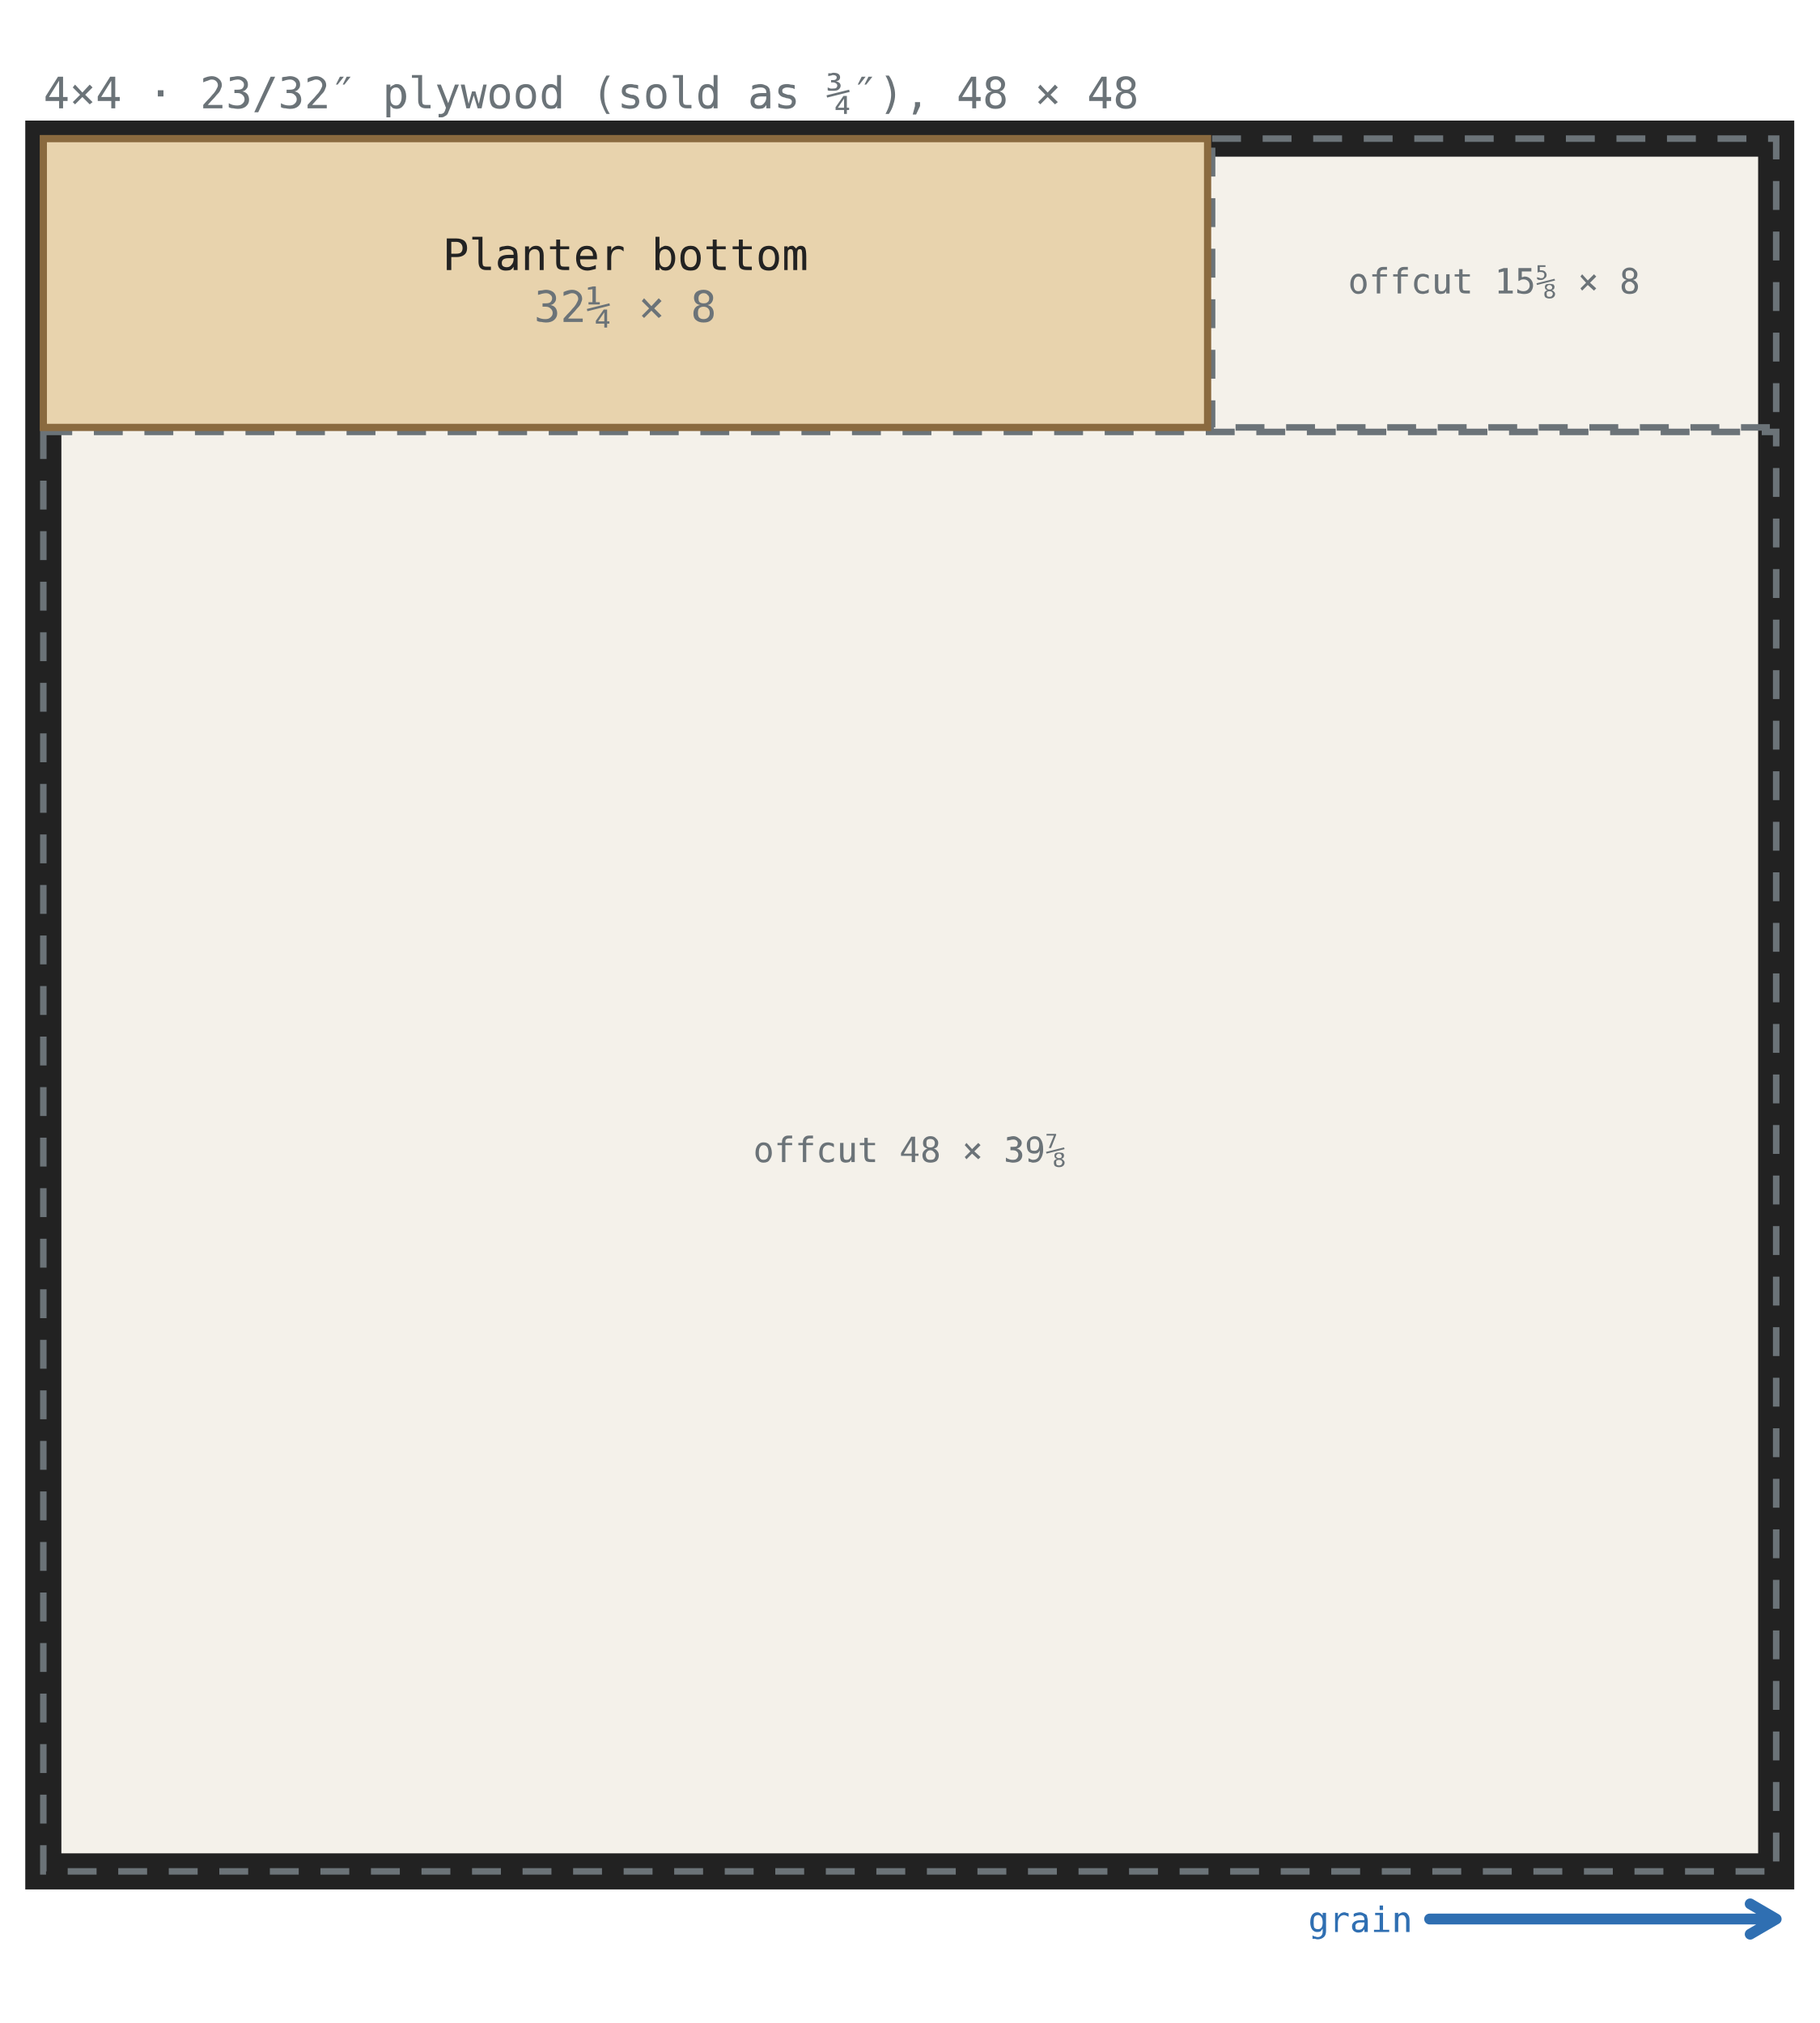
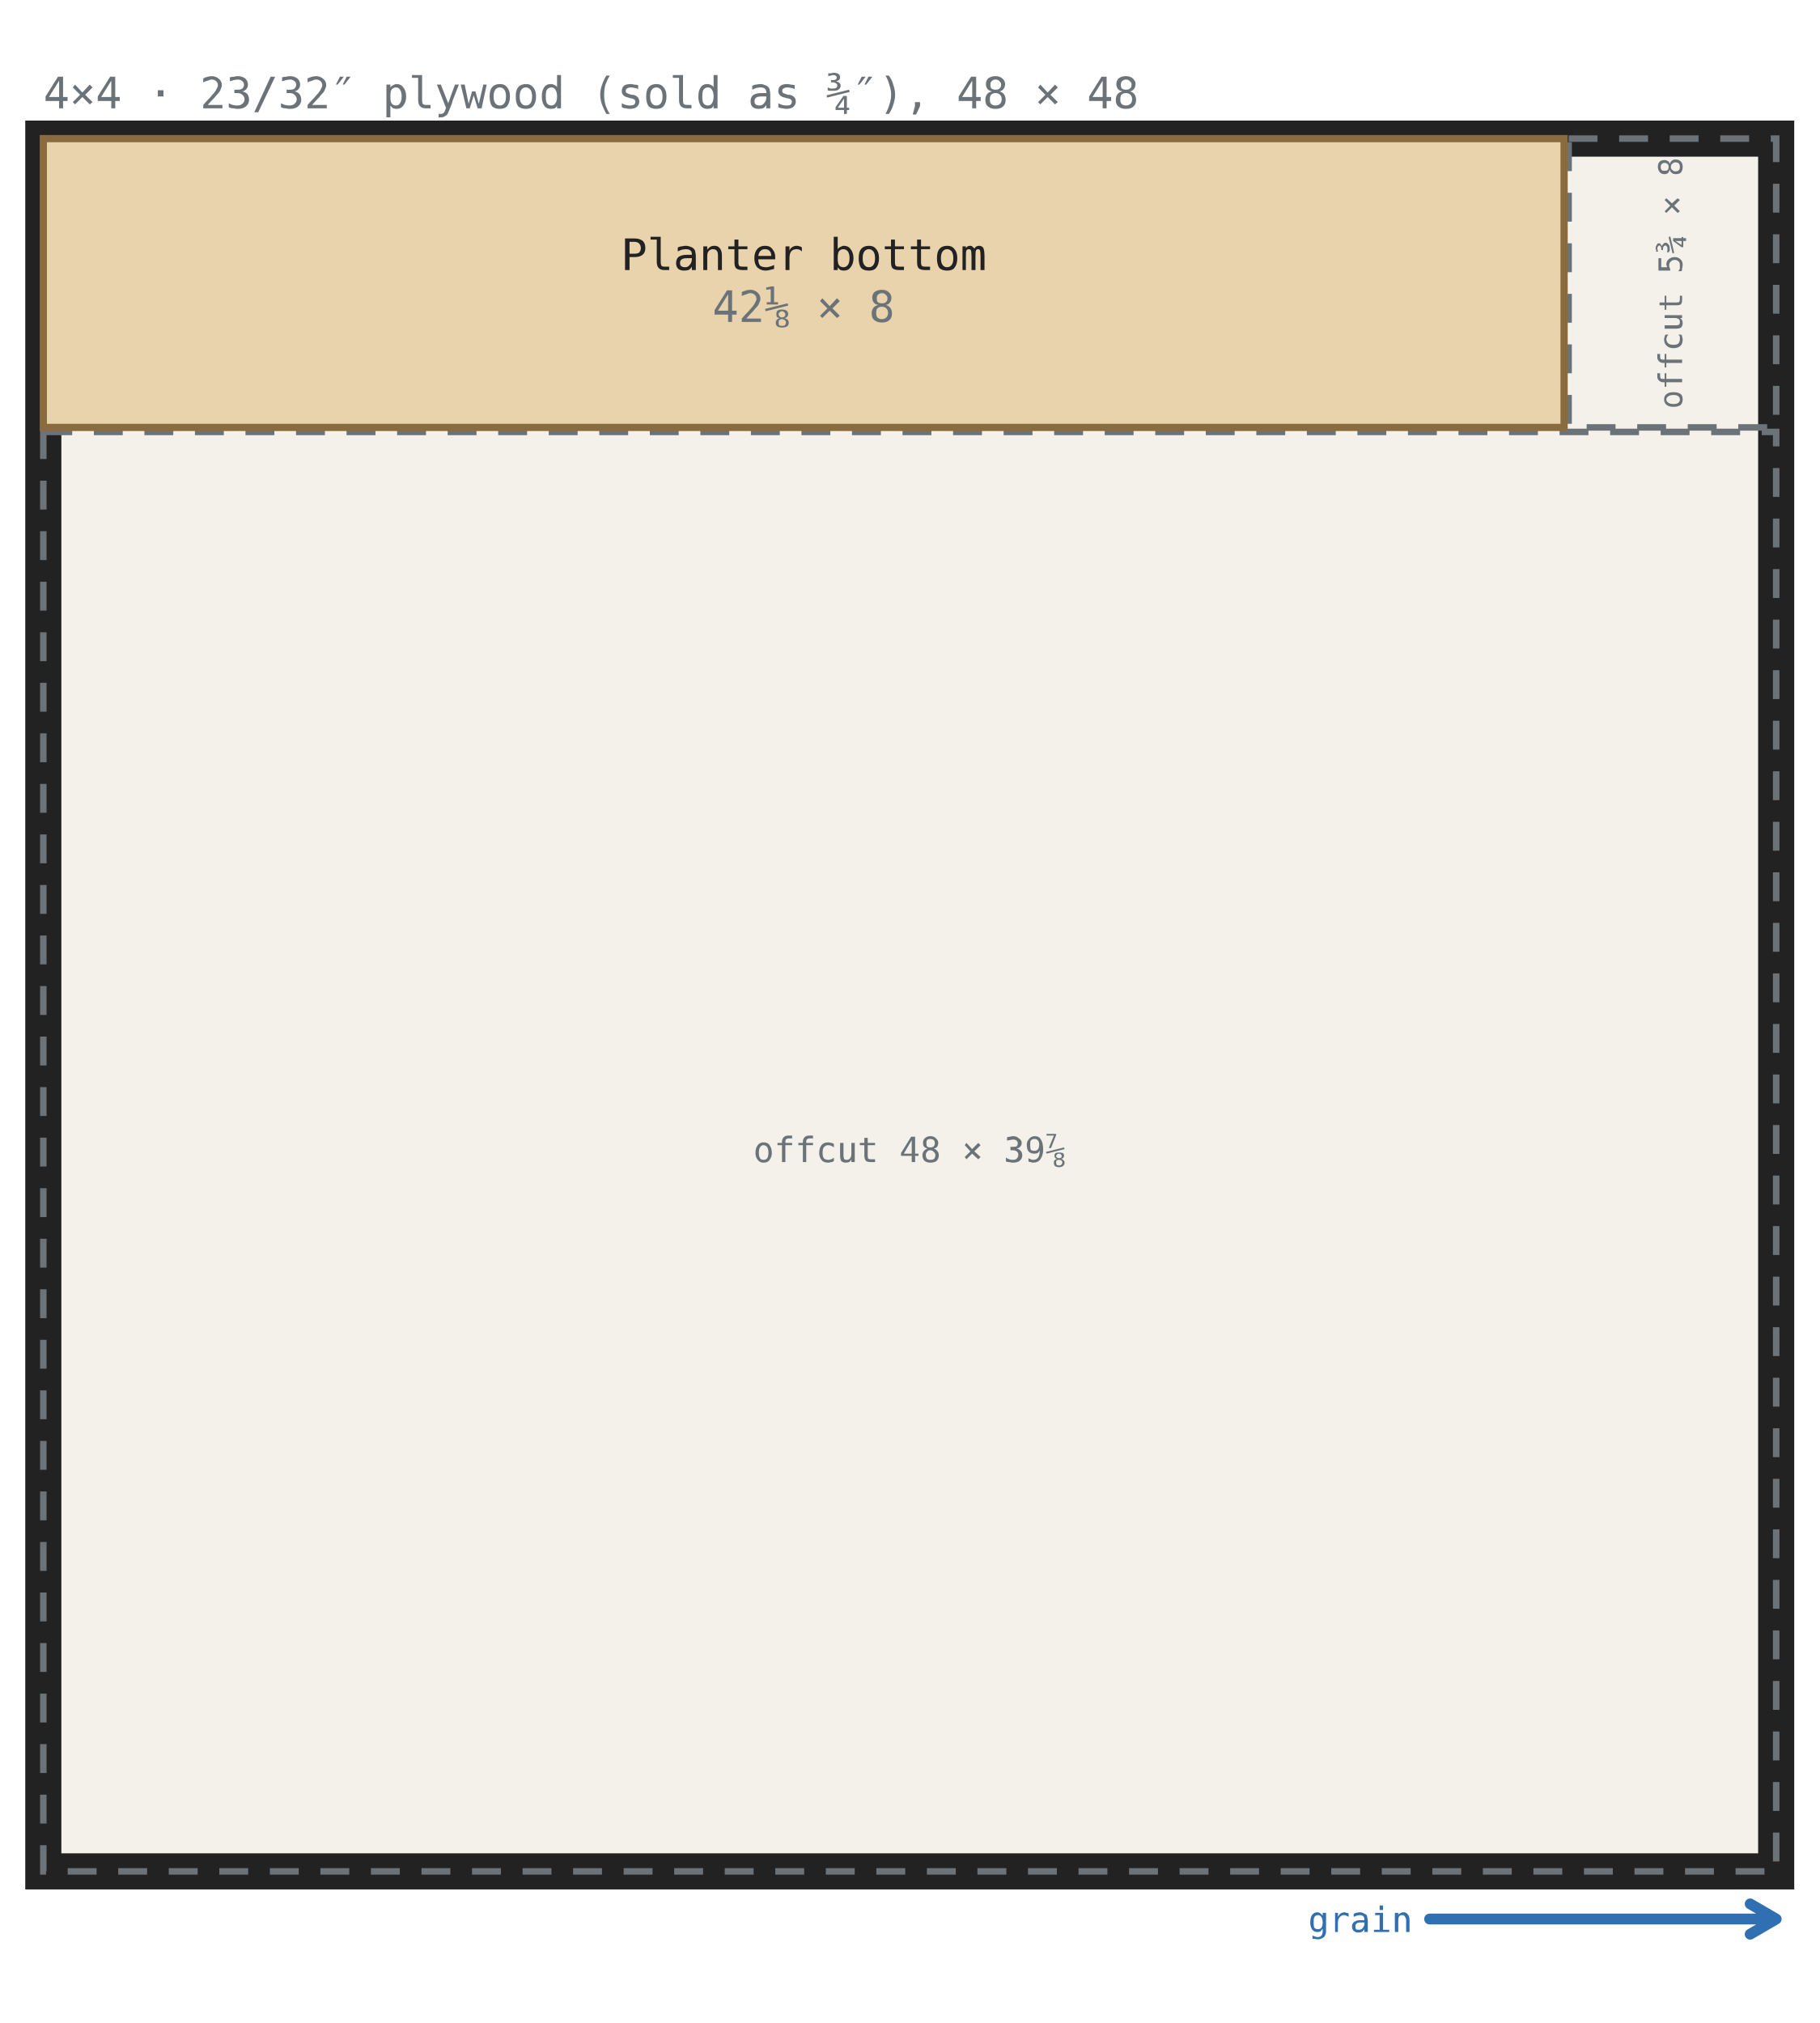
<svg xmlns="http://www.w3.org/2000/svg" viewBox="-1.2 -1.2 50.4 56.04" class="wb-sheets" data-phase="p1" data-material="ply" font-family="ui-monospace, monospace">
  <style>
.wb-sheet-board { fill: var(--sheet-board, #f4f1ea); stroke: var(--ink, #222); stroke-width: var(--sheet-stroke, 0.3); }
.wb-part { stroke: var(--wood-dark, #8a6a3f); stroke-width: 0.2; }
.wb-part.k-fin { fill: var(--face, #e8d3ad); }
.wb-part.k-raw { stroke: var(--ink-soft, #6b7378); }
.wb-part.k-needs-finish { stroke: var(--dim, #2f6fb2); stroke-width: 0.45; }
.wb-hatch-bg { fill: var(--sheet-board, #f4f1ea); }
.wb-hatch-line { stroke: var(--hatch, #8f9ba1); stroke-width: 0.25; }
.wb-strip-cut { stroke: var(--ink-soft, #6b7378); stroke-width: 0.2; stroke-dasharray: 0.8 0.5; fill: none; }
.wb-offcut { fill: none; stroke: var(--ink-soft, #6b7378); stroke-width: 0.18; stroke-dasharray: 0.8 0.6; }
.wb-title { fill: var(--ink-soft, #6b7378); }
.wb-label { fill: var(--ink, #222); }
.wb-size { fill: var(--ink-soft, #6b7378); }
.wb-offcut-label { fill: var(--ink-soft, #6b7378); }
.wb-grain { stroke: var(--dim, #2f6fb2); stroke-width: 0.3; fill: none; stroke-linecap: round; stroke-linejoin: round; }
.wb-grain-label { fill: var(--dim, #2f6fb2); }
</style>
  <defs>
    <pattern id="wb-raw-p1-ply" patternUnits="userSpaceOnUse" width="0.72" height="0.72" patternTransform="rotate(45)">
      <rect class="wb-hatch-bg" width="0.72" height="0.72" />
      <line class="wb-hatch-line" x1="0" y1="0" x2="0" y2="0.72" />
    </pattern>
  </defs>
  <g class="wb-sheet" data-sheet="0" data-stock="4x4" data-owned="false" transform="translate(0 2.64)">
    <text class="wb-title" x="0" y="-0.84" font-size="1.2">4×4 · 23/32″ plywood (sold as ¾″), 48 × 48</text>
    <g class="wb-grain-arrow">
      <path class="wb-grain" d="M38.4 49.32H48M47.28 48.9L48 49.32L47.28 49.74" />
      <text class="wb-grain-label" x="37.92" y="49.68" font-size="0.96" text-anchor="end">grain</text>
    </g>
    <rect class="wb-sheet-board" x="0" y="0" width="48" height="48" />
    <g class="wb-offcut-g">
      <rect class="wb-offcut" x="0" y="8.125" width="48" height="39.875" />
      <text class="wb-offcut-label" x="24" y="28.351" font-size="0.96" text-anchor="middle">offcut 48 × 39⅞</text>
    </g>
    <g class="wb-offcut-g">
-       <rect class="wb-offcut" x="32.375" y="0" width="15.625" height="8" />
-       <text class="wb-offcut-label" x="40.188" y="4.288" font-size="0.96" text-anchor="middle">offcut 15⅝ × 8</text>
+       <rect class="wb-offcut" x="42.25" y="0" width="5.75" height="8" />
+       <g transform="rotate(-90 45.125 4)">
+         <text class="wb-offcut-label" x="45.125" y="4.268" font-size="0.893" text-anchor="middle">offcut 5¾ × 8</text>
+       </g>
    </g>
    <g class="wb-placement" data-part="planter-bottom">
-       <rect class="wb-part k-fin" x="0" y="0" width="32.25" height="8" />
-       <text class="wb-label" x="16.125" y="3.64" font-size="1.2" text-anchor="middle">Planter bottom</text>
-       <text class="wb-size" x="16.125" y="5.08" font-size="1.2" text-anchor="middle">32¼ × 8</text>
+       <rect class="wb-part k-fin" x="0" y="0" width="42.125" height="8" />
+       <text class="wb-label" x="21.062" y="3.64" font-size="1.2" text-anchor="middle">Planter bottom</text>
+       <text class="wb-size" x="21.062" y="5.08" font-size="1.2" text-anchor="middle">42⅛ × 8</text>
    </g>
  </g>
</svg>
